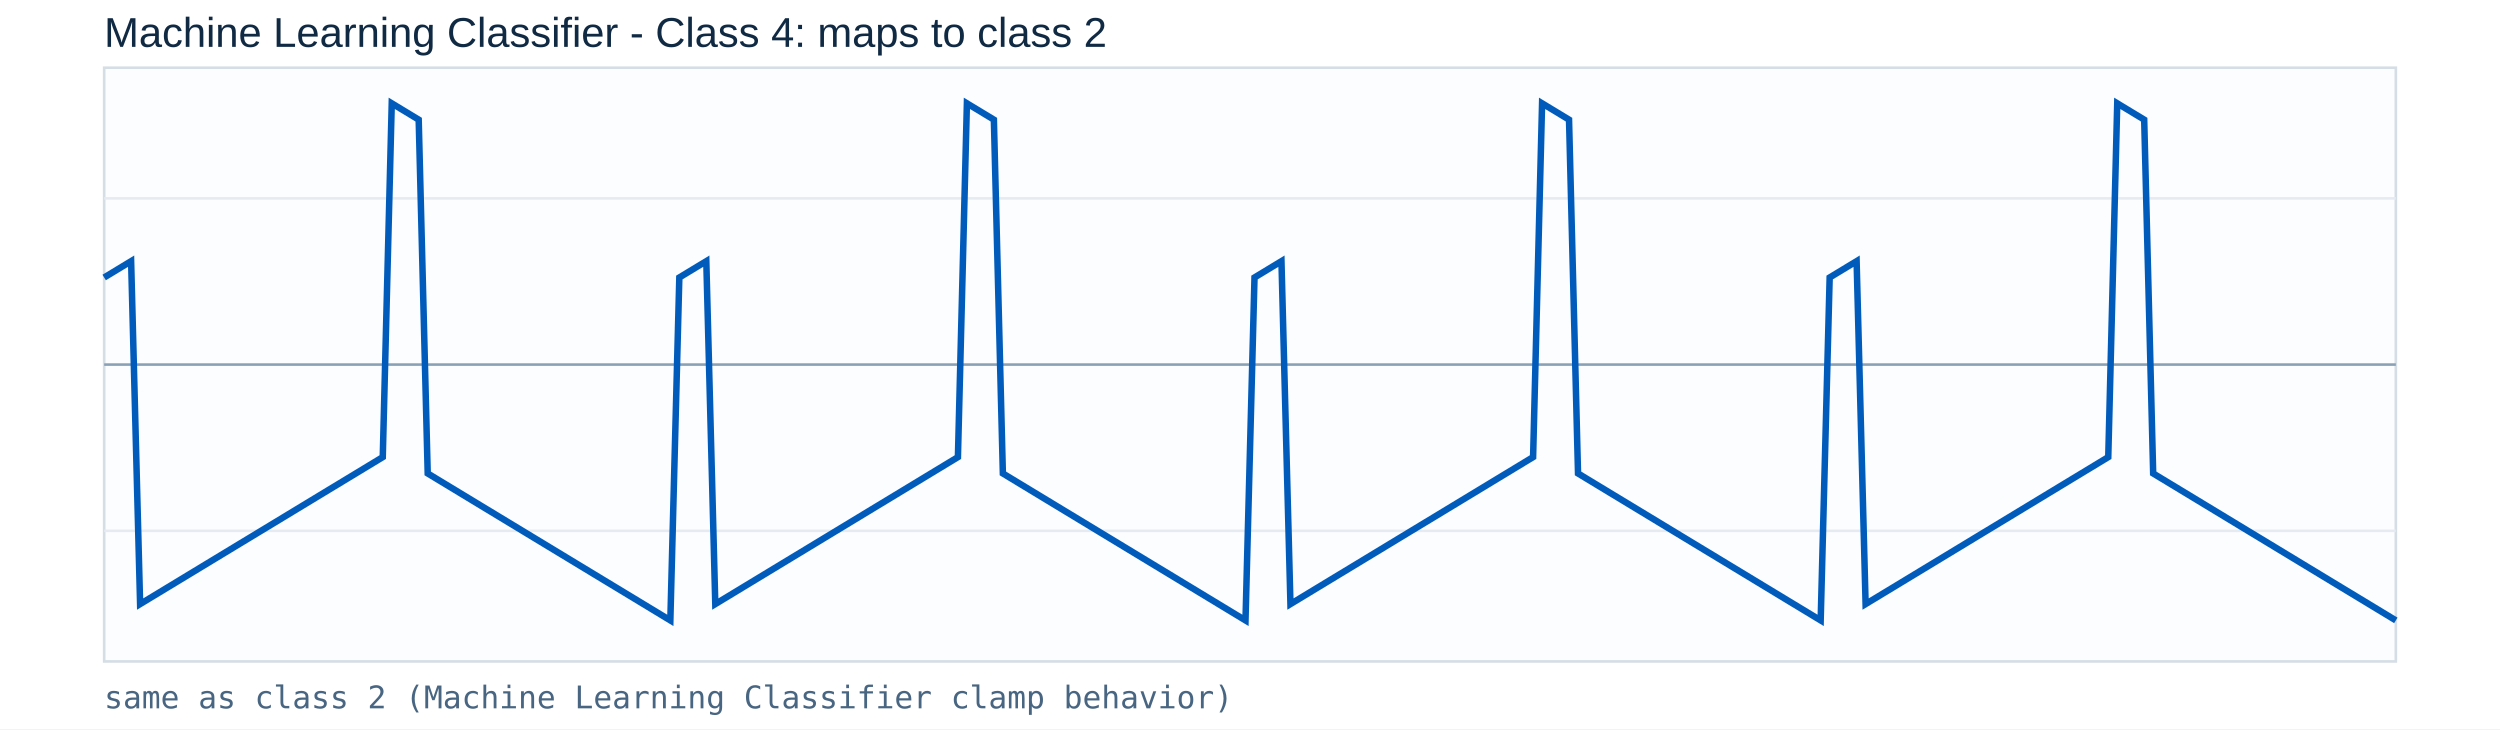
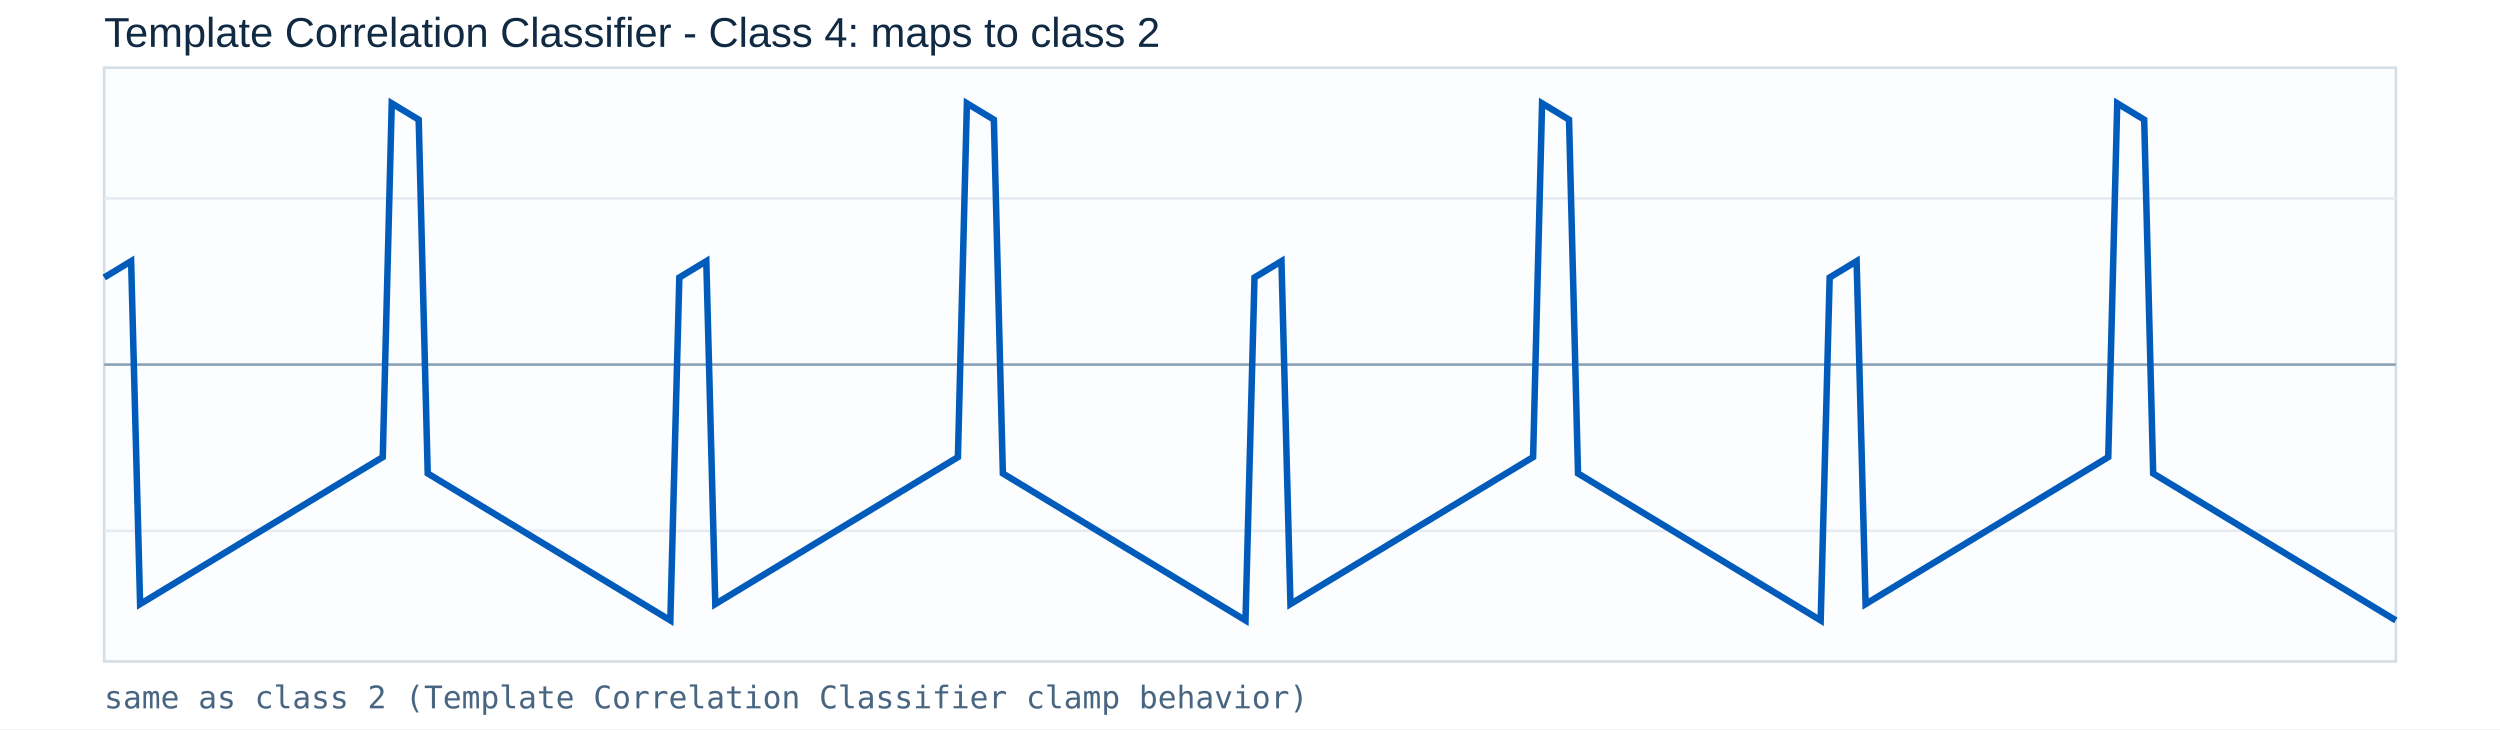
<svg xmlns="http://www.w3.org/2000/svg" width="960" height="280" viewBox="0 0 960 280">
  <rect x="0" y="0" width="960" height="280" fill="#ffffff" />
  <rect x="40" y="26" width="880" height="228" fill="#fbfdff" stroke="#d5dde5" />
  <line x1="40" y1="140.0" x2="920" y2="140.0" stroke="#8aa1b5" stroke-width="1" />
  <line x1="40" y1="76.16" x2="920" y2="76.16" stroke="#e5ebf1" stroke-width="1" />
  <line x1="40" y1="203.84" x2="920" y2="203.84" stroke="#e5ebf1" stroke-width="1" />
  <polyline fill="none" stroke="#005bbb" stroke-width="2.5" points="40.00,106.56 43.45,104.47 46.90,102.38 50.35,100.29 53.80,231.96 57.25,229.87 60.71,227.78 64.16,225.69 67.61,223.60 71.06,221.51 74.51,219.42 77.96,217.33 81.41,215.24 84.86,213.15 88.31,211.06 91.76,208.97 95.22,206.88 98.67,204.79 102.12,202.70 105.57,200.61 109.02,198.52 112.47,196.43 115.92,194.34 119.37,192.25 122.82,190.16 126.27,188.07 129.73,185.98 133.18,183.89 136.63,181.80 140.08,179.71 143.53,177.62 146.98,175.53 150.43,39.68 153.88,41.77 157.33,43.86 160.78,45.95 164.24,181.80 167.69,183.89 171.14,185.98 174.59,188.07 178.04,190.16 181.49,192.25 184.94,194.34 188.39,196.43 191.84,198.52 195.29,200.61 198.75,202.70 202.20,204.79 205.65,206.88 209.10,208.97 212.55,211.06 216.00,213.15 219.45,215.24 222.90,217.33 226.35,219.42 229.80,221.51 233.25,223.60 236.71,225.69 240.16,227.78 243.61,229.87 247.06,231.96 250.51,234.05 253.96,236.14 257.41,238.23 260.86,106.56 264.31,104.47 267.76,102.38 271.22,100.29 274.67,231.96 278.12,229.87 281.57,227.78 285.02,225.69 288.47,223.60 291.92,221.51 295.37,219.42 298.82,217.33 302.27,215.24 305.73,213.15 309.18,211.06 312.63,208.97 316.08,206.88 319.53,204.79 322.98,202.70 326.43,200.61 329.88,198.52 333.33,196.43 336.78,194.34 340.24,192.25 343.69,190.16 347.14,188.07 350.59,185.98 354.04,183.89 357.49,181.80 360.94,179.71 364.39,177.62 367.84,175.53 371.29,39.68 374.75,41.77 378.20,43.86 381.65,45.95 385.10,181.80 388.55,183.89 392.00,185.98 395.45,188.07 398.90,190.16 402.35,192.25 405.80,194.34 409.25,196.43 412.71,198.52 416.16,200.61 419.61,202.70 423.06,204.79 426.51,206.88 429.96,208.97 433.41,211.06 436.86,213.15 440.31,215.24 443.76,217.33 447.22,219.42 450.67,221.51 454.12,223.60 457.57,225.69 461.02,227.78 464.47,229.87 467.92,231.96 471.37,234.05 474.82,236.14 478.27,238.23 481.73,106.56 485.18,104.47 488.63,102.38 492.08,100.29 495.53,231.96 498.98,229.87 502.43,227.78 505.88,225.69 509.33,223.60 512.78,221.51 516.24,219.42 519.69,217.33 523.14,215.24 526.59,213.15 530.04,211.06 533.49,208.97 536.94,206.88 540.39,204.79 543.84,202.70 547.29,200.61 550.75,198.52 554.20,196.43 557.65,194.34 561.10,192.25 564.55,190.16 568.00,188.07 571.45,185.98 574.90,183.89 578.35,181.80 581.80,179.71 585.25,177.62 588.71,175.53 592.16,39.68 595.61,41.77 599.06,43.86 602.51,45.95 605.96,181.80 609.41,183.89 612.86,185.98 616.31,188.07 619.76,190.16 623.22,192.25 626.67,194.34 630.12,196.43 633.57,198.52 637.02,200.61 640.47,202.70 643.92,204.79 647.37,206.88 650.82,208.97 654.27,211.06 657.73,213.15 661.18,215.24 664.63,217.33 668.08,219.42 671.53,221.51 674.98,223.60 678.43,225.69 681.88,227.78 685.33,229.87 688.78,231.96 692.24,234.05 695.69,236.14 699.14,238.23 702.59,106.56 706.04,104.47 709.49,102.38 712.94,100.29 716.39,231.96 719.84,229.87 723.29,227.78 726.75,225.69 730.20,223.60 733.65,221.51 737.10,219.42 740.55,217.33 744.00,215.24 747.45,213.15 750.90,211.06 754.35,208.97 757.80,206.88 761.25,204.79 764.71,202.70 768.16,200.61 771.61,198.52 775.06,196.43 778.51,194.34 781.96,192.25 785.41,190.16 788.86,188.07 792.31,185.98 795.76,183.89 799.22,181.80 802.67,179.71 806.12,177.62 809.57,175.53 813.02,39.68 816.47,41.77 819.92,43.86 823.37,45.95 826.82,181.80 830.27,183.89 833.73,185.98 837.18,188.07 840.63,190.16 844.08,192.25 847.53,194.34 850.98,196.43 854.43,198.52 857.88,200.61 861.33,202.70 864.78,204.79 868.24,206.88 871.69,208.97 875.14,211.06 878.59,213.15 882.04,215.24 885.49,217.33 888.94,219.42 892.39,221.51 895.84,223.60 899.29,225.69 902.75,227.78 906.20,229.87 909.65,231.96 913.10,234.05 916.55,236.14 920.00,238.23" />
-   <text x="40" y="18" font-family="Segoe UI, Arial, sans-serif" font-size="16" fill="#102a43">Machine Learning Classifier - Class 4: maps to class 2</text>
-   <text x="40" y="272" font-family="Consolas, monospace" font-size="12" fill="#486581">same as class 2 (Machine Learning Classifier clamp behavior)</text>
+   <text x="40" y="18" font-family="Segoe UI, Arial, sans-serif" font-size="16" fill="#102a43">Template Correlation Classifier - Class 4: maps to class 2</text>
+   <text x="40" y="272" font-family="Consolas, monospace" font-size="12" fill="#486581">same as class 2 (Template Correlation Classifier clamp behavior)</text>
</svg>
